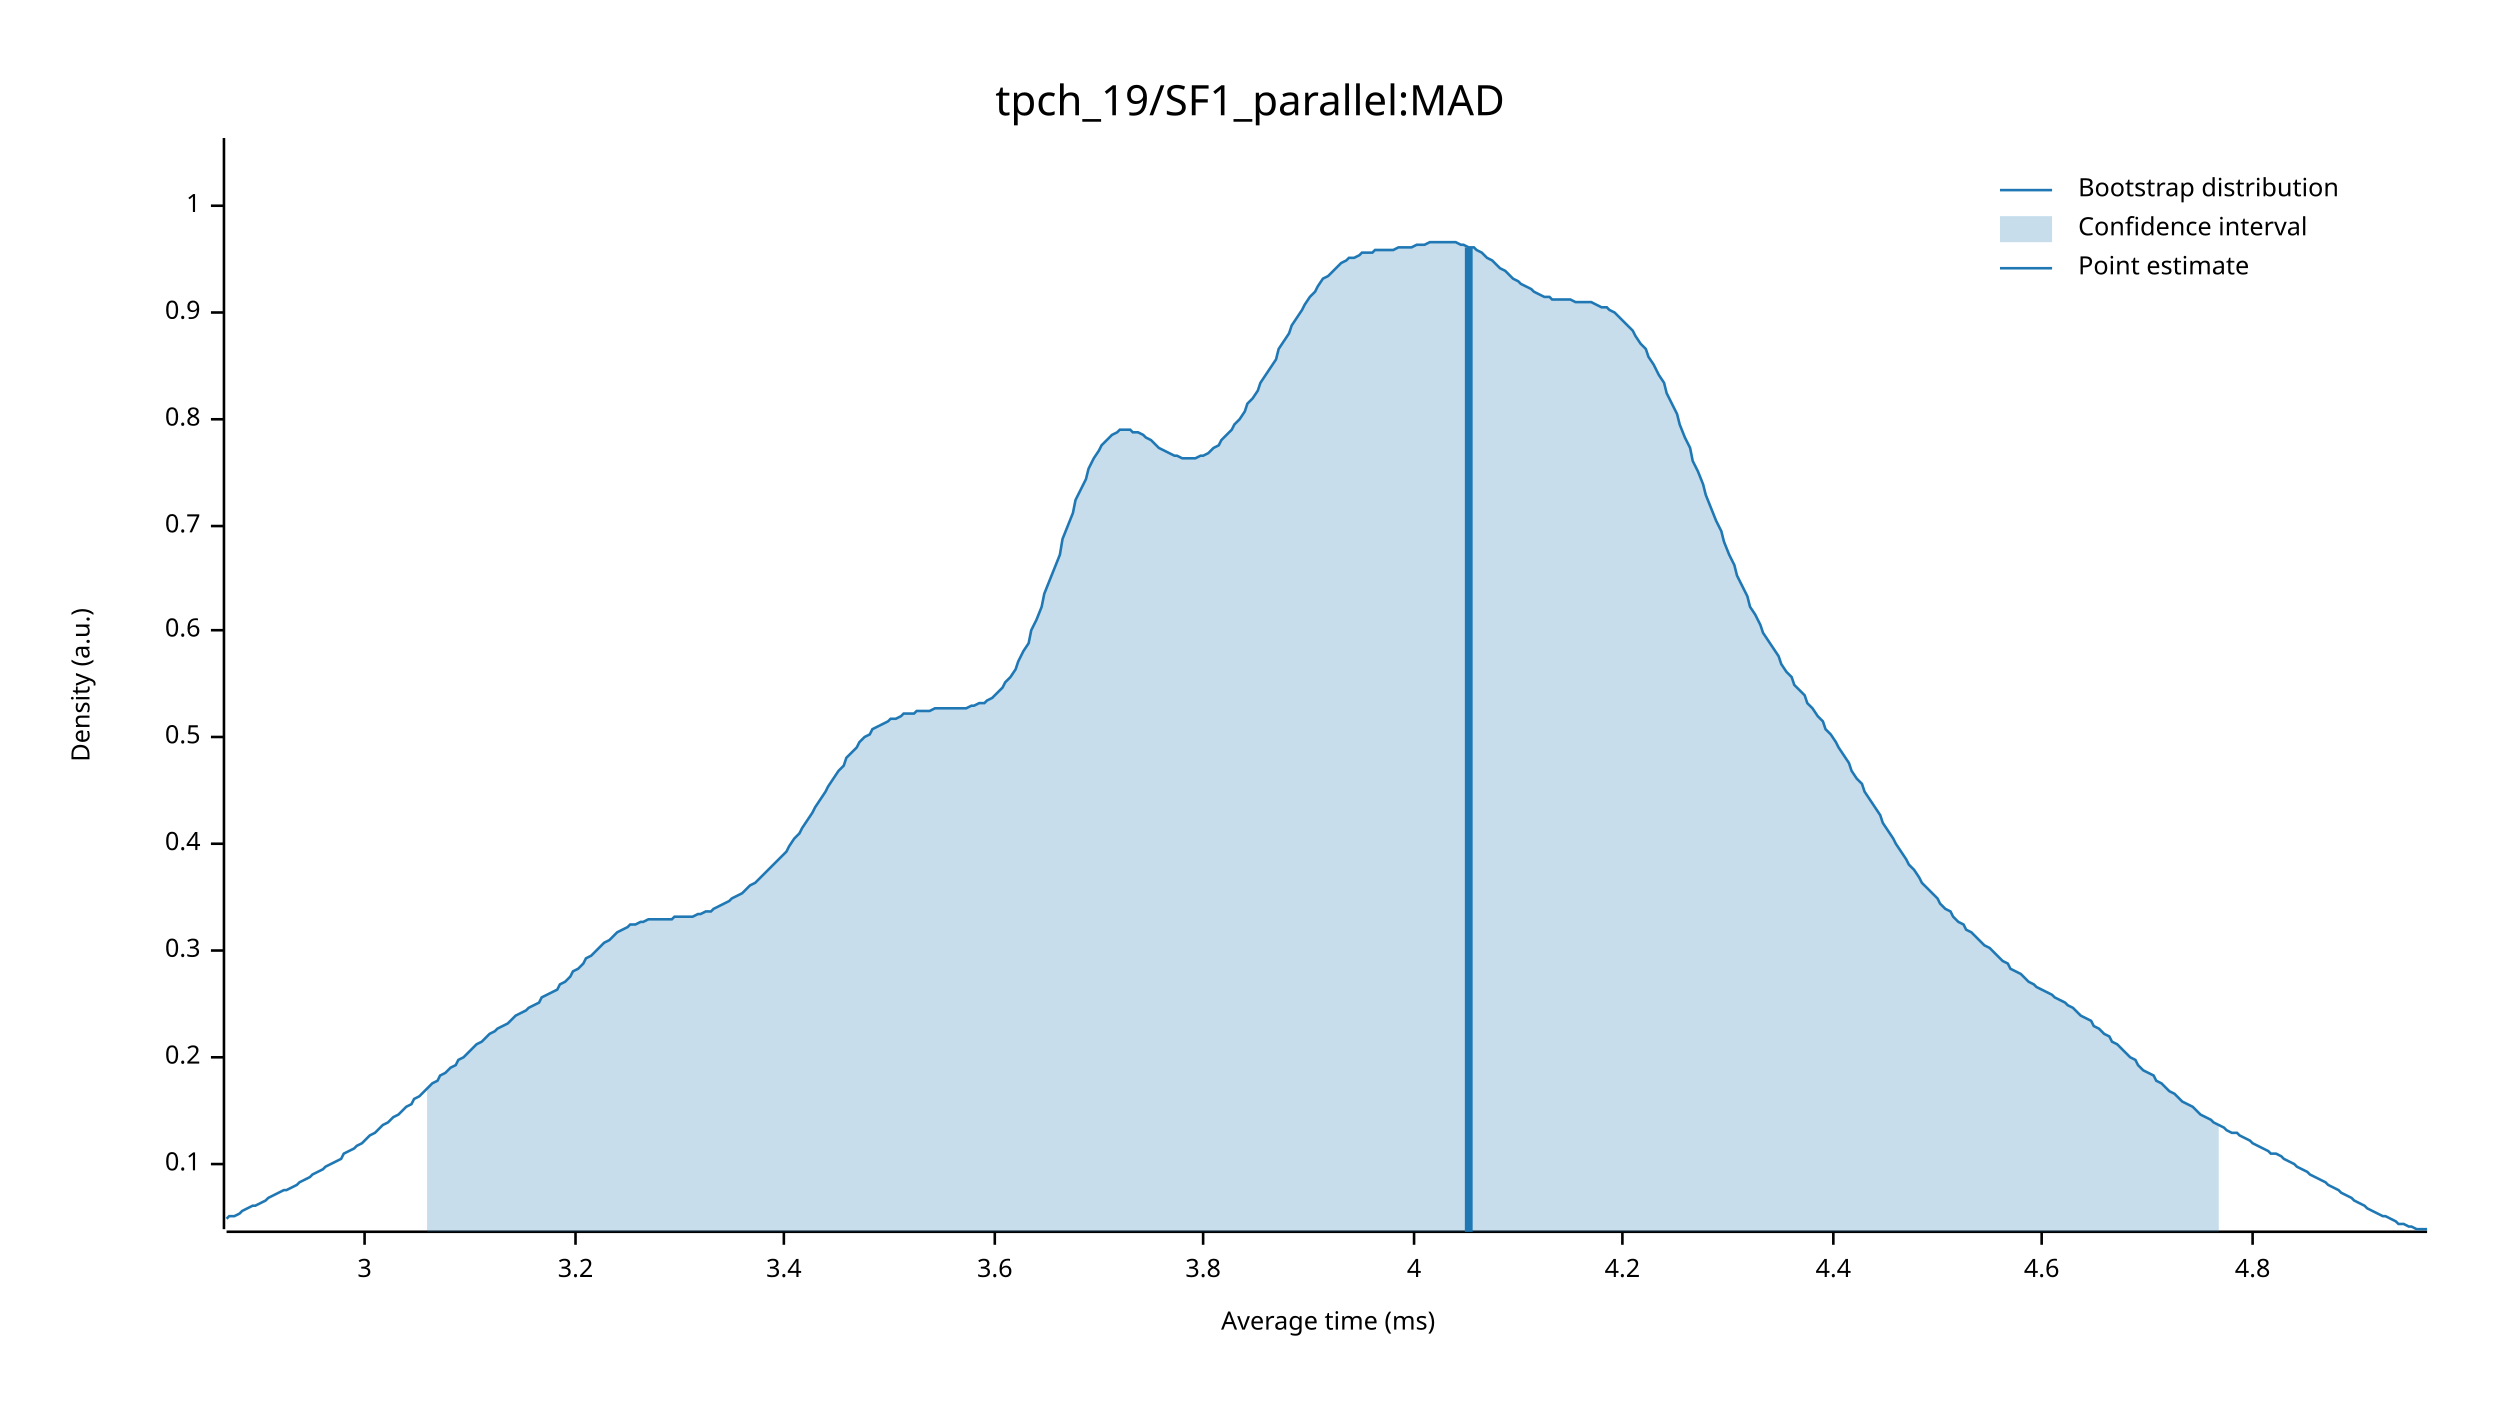
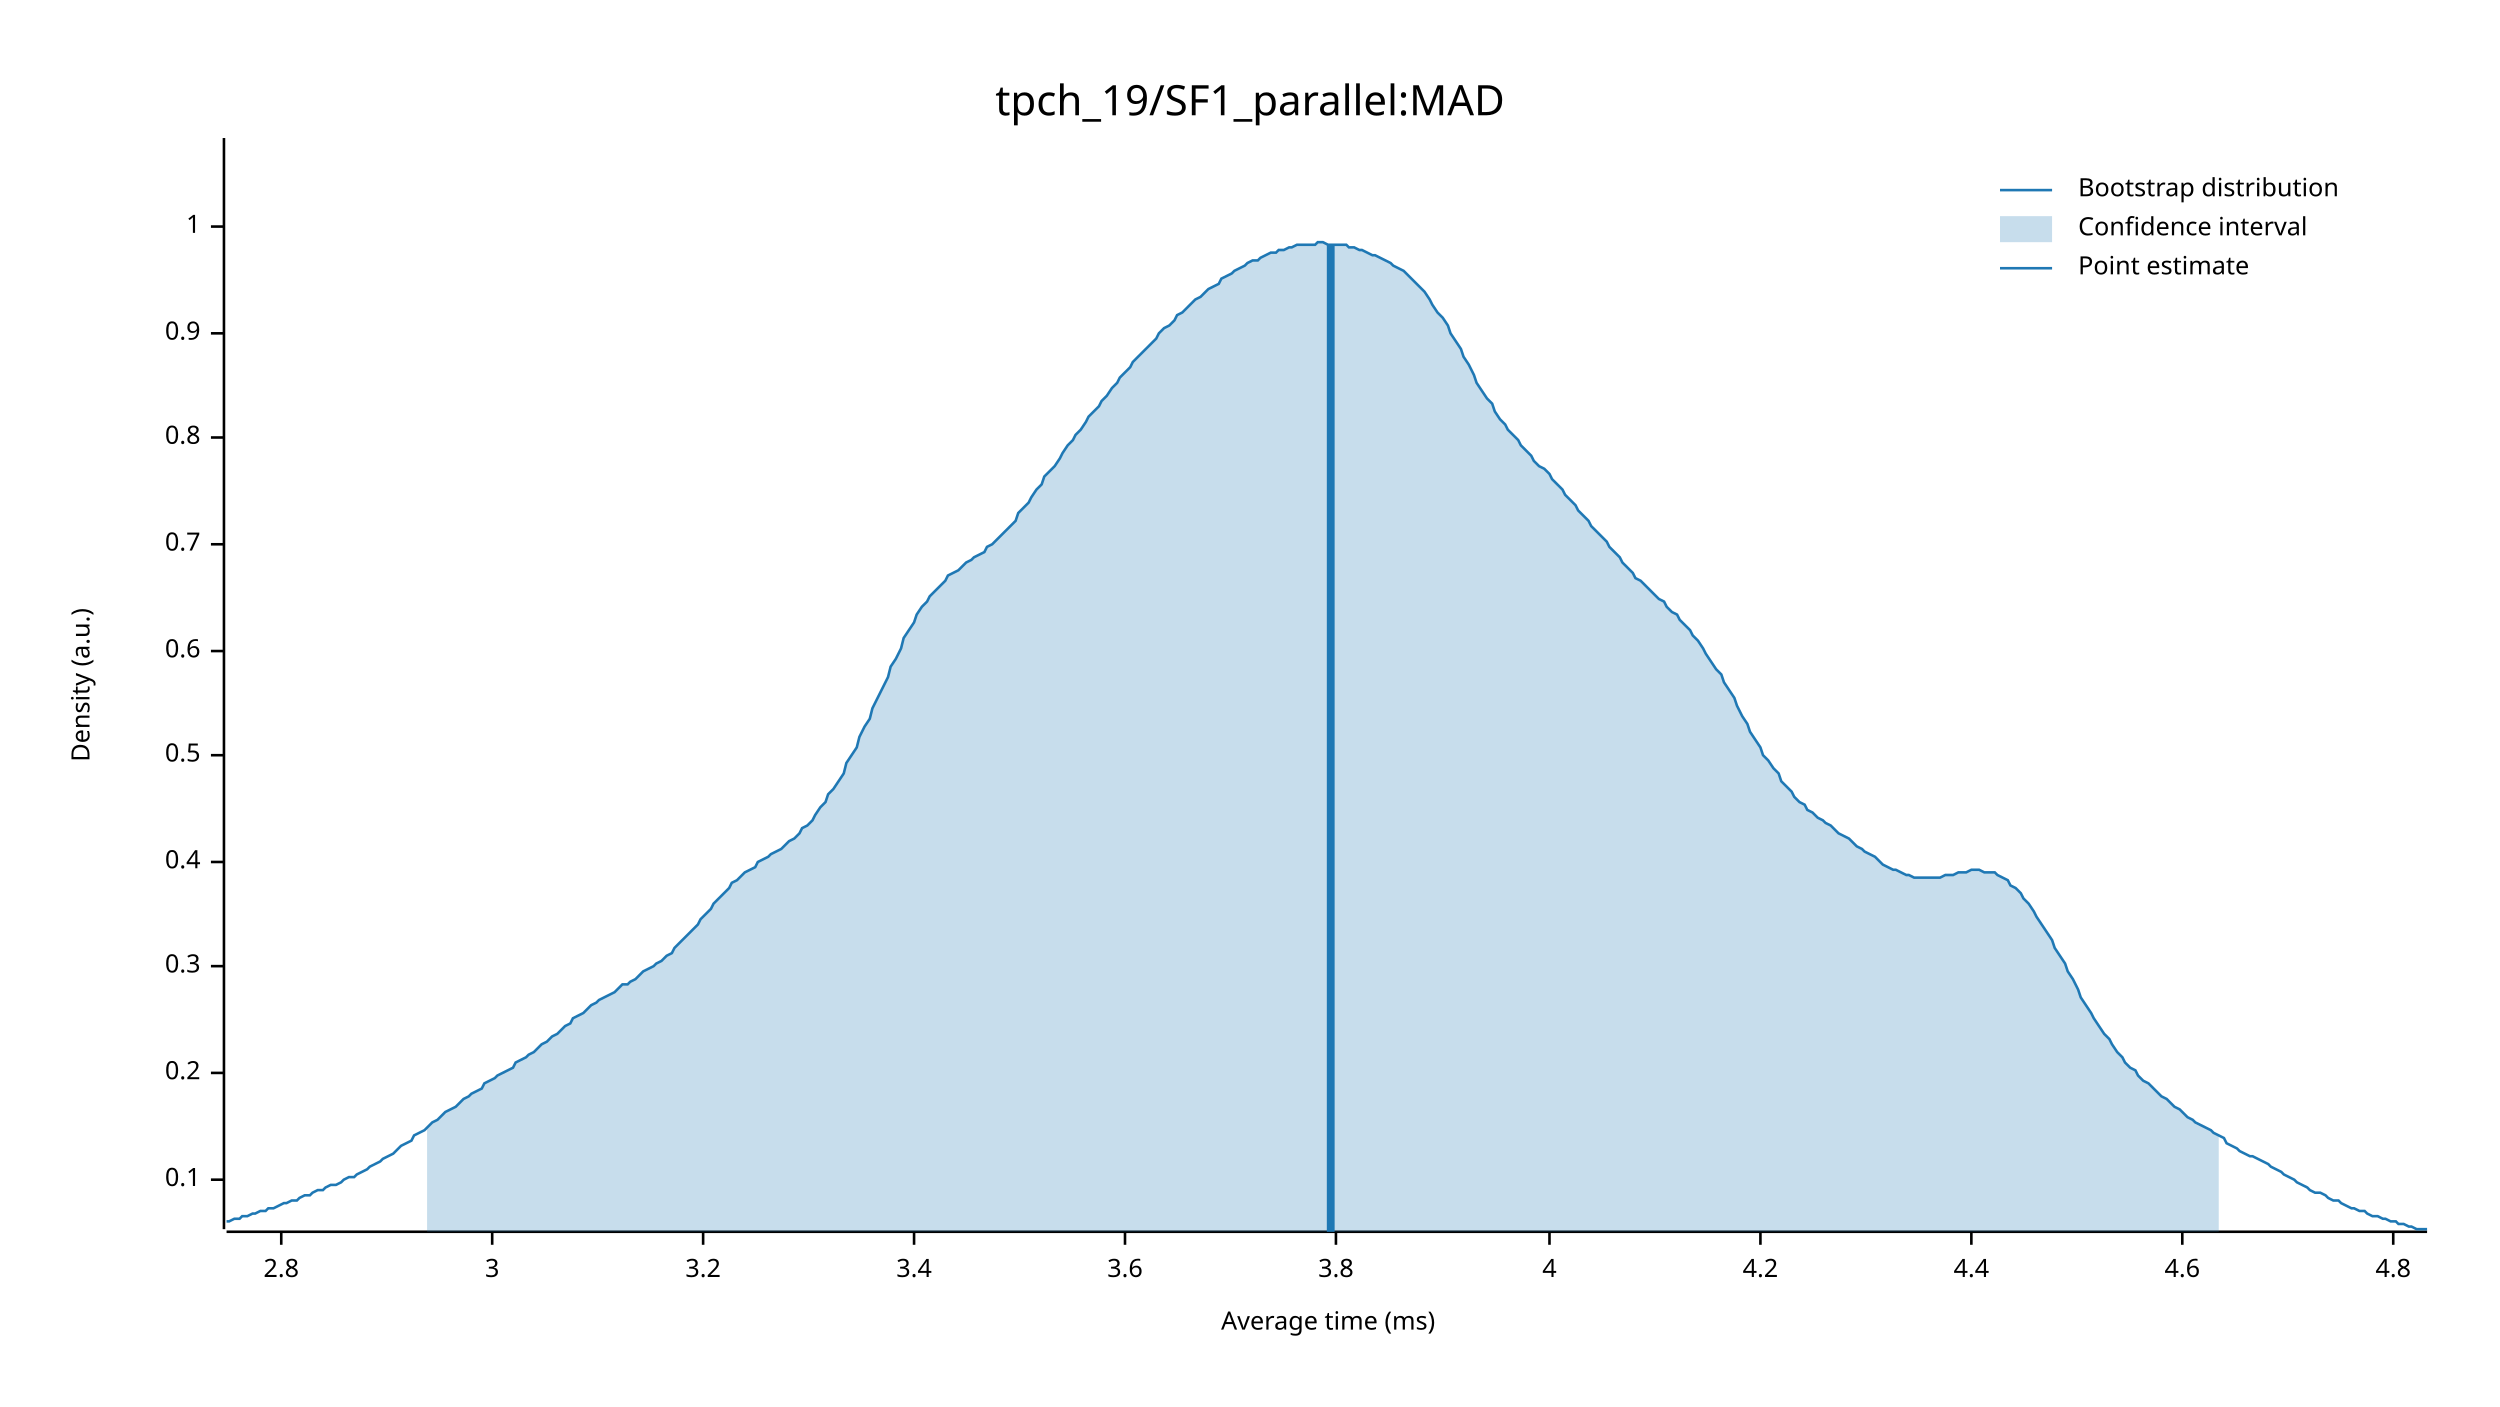
<svg xmlns="http://www.w3.org/2000/svg" width="960" height="540" viewBox="0 0 960 540">
  <text x="480" y="32" dy="0.76em" text-anchor="middle" font-family="sans-serif" font-size="16.129" opacity="1" fill="#000000">
tpch_19/SF1_parallel:MAD
</text>
  <text x="27" y="263" dy="0.76em" text-anchor="middle" font-family="sans-serif" font-size="9.677" opacity="1" fill="#000000" transform="rotate(270, 27, 263)">
Density (a.u.)
</text>
  <text x="510" y="513" dy="-0.5ex" text-anchor="middle" font-family="sans-serif" font-size="9.677" opacity="1" fill="#000000">
Average time (ms)
</text>
  <polyline fill="none" opacity="1" stroke="#000000" stroke-width="1" points="86,53 86,472 " />
-   <text x="77" y="447" dy="0.5ex" text-anchor="end" font-family="sans-serif" font-size="9.677" opacity="1" fill="#000000">
+   <text x="77" y="453" dy="0.5ex" text-anchor="end" font-family="sans-serif" font-size="9.677" opacity="1" fill="#000000">
0.1
</text>
-   <polyline fill="none" opacity="1" stroke="#000000" stroke-width="1" points="81,447 86,447 " />
-   <text x="77" y="406" dy="0.5ex" text-anchor="end" font-family="sans-serif" font-size="9.677" opacity="1" fill="#000000">
+   <polyline fill="none" opacity="1" stroke="#000000" stroke-width="1" points="81,453 86,453 " />
+   <text x="77" y="412" dy="0.5ex" text-anchor="end" font-family="sans-serif" font-size="9.677" opacity="1" fill="#000000">
0.2
</text>
-   <polyline fill="none" opacity="1" stroke="#000000" stroke-width="1" points="81,406 86,406 " />
-   <text x="77" y="365" dy="0.5ex" text-anchor="end" font-family="sans-serif" font-size="9.677" opacity="1" fill="#000000">
+   <polyline fill="none" opacity="1" stroke="#000000" stroke-width="1" points="81,412 86,412 " />
+   <text x="77" y="371" dy="0.5ex" text-anchor="end" font-family="sans-serif" font-size="9.677" opacity="1" fill="#000000">
0.3
</text>
-   <polyline fill="none" opacity="1" stroke="#000000" stroke-width="1" points="81,365 86,365 " />
-   <text x="77" y="324" dy="0.5ex" text-anchor="end" font-family="sans-serif" font-size="9.677" opacity="1" fill="#000000">
+   <polyline fill="none" opacity="1" stroke="#000000" stroke-width="1" points="81,371 86,371 " />
+   <text x="77" y="331" dy="0.5ex" text-anchor="end" font-family="sans-serif" font-size="9.677" opacity="1" fill="#000000">
0.4
</text>
-   <polyline fill="none" opacity="1" stroke="#000000" stroke-width="1" points="81,324 86,324 " />
-   <text x="77" y="283" dy="0.5ex" text-anchor="end" font-family="sans-serif" font-size="9.677" opacity="1" fill="#000000">
+   <polyline fill="none" opacity="1" stroke="#000000" stroke-width="1" points="81,331 86,331 " />
+   <text x="77" y="290" dy="0.5ex" text-anchor="end" font-family="sans-serif" font-size="9.677" opacity="1" fill="#000000">
0.5
</text>
-   <polyline fill="none" opacity="1" stroke="#000000" stroke-width="1" points="81,283 86,283 " />
-   <text x="77" y="242" dy="0.5ex" text-anchor="end" font-family="sans-serif" font-size="9.677" opacity="1" fill="#000000">
+   <polyline fill="none" opacity="1" stroke="#000000" stroke-width="1" points="81,290 86,290 " />
+   <text x="77" y="250" dy="0.5ex" text-anchor="end" font-family="sans-serif" font-size="9.677" opacity="1" fill="#000000">
0.6
</text>
-   <polyline fill="none" opacity="1" stroke="#000000" stroke-width="1" points="81,242 86,242 " />
-   <text x="77" y="202" dy="0.5ex" text-anchor="end" font-family="sans-serif" font-size="9.677" opacity="1" fill="#000000">
+   <polyline fill="none" opacity="1" stroke="#000000" stroke-width="1" points="81,250 86,250 " />
+   <text x="77" y="209" dy="0.5ex" text-anchor="end" font-family="sans-serif" font-size="9.677" opacity="1" fill="#000000">
0.7
</text>
-   <polyline fill="none" opacity="1" stroke="#000000" stroke-width="1" points="81,202 86,202 " />
-   <text x="77" y="161" dy="0.5ex" text-anchor="end" font-family="sans-serif" font-size="9.677" opacity="1" fill="#000000">
+   <polyline fill="none" opacity="1" stroke="#000000" stroke-width="1" points="81,209 86,209 " />
+   <text x="77" y="168" dy="0.5ex" text-anchor="end" font-family="sans-serif" font-size="9.677" opacity="1" fill="#000000">
0.8
</text>
-   <polyline fill="none" opacity="1" stroke="#000000" stroke-width="1" points="81,161 86,161 " />
-   <text x="77" y="120" dy="0.5ex" text-anchor="end" font-family="sans-serif" font-size="9.677" opacity="1" fill="#000000">
+   <polyline fill="none" opacity="1" stroke="#000000" stroke-width="1" points="81,168 86,168 " />
+   <text x="77" y="128" dy="0.5ex" text-anchor="end" font-family="sans-serif" font-size="9.677" opacity="1" fill="#000000">
0.9
</text>
-   <polyline fill="none" opacity="1" stroke="#000000" stroke-width="1" points="81,120 86,120 " />
-   <text x="77" y="79" dy="0.5ex" text-anchor="end" font-family="sans-serif" font-size="9.677" opacity="1" fill="#000000">
+   <polyline fill="none" opacity="1" stroke="#000000" stroke-width="1" points="81,128 86,128 " />
+   <text x="77" y="87" dy="0.5ex" text-anchor="end" font-family="sans-serif" font-size="9.677" opacity="1" fill="#000000">
1
</text>
-   <polyline fill="none" opacity="1" stroke="#000000" stroke-width="1" points="81,79 86,79 " />
+   <polyline fill="none" opacity="1" stroke="#000000" stroke-width="1" points="81,87 86,87 " />
  <polyline fill="none" opacity="1" stroke="#000000" stroke-width="1" points="87,473 932,473 " />
-   <text x="140" y="483" dy="0.76em" text-anchor="middle" font-family="sans-serif" font-size="9.677" opacity="1" fill="#000000">
+   <text x="108" y="483" dy="0.76em" text-anchor="middle" font-family="sans-serif" font-size="9.677" opacity="1" fill="#000000">
+ 2.8
+ </text>
+   <polyline fill="none" opacity="1" stroke="#000000" stroke-width="1" points="108,473 108,478 " />
+   <text x="189" y="483" dy="0.76em" text-anchor="middle" font-family="sans-serif" font-size="9.677" opacity="1" fill="#000000">
3
</text>
-   <polyline fill="none" opacity="1" stroke="#000000" stroke-width="1" points="140,473 140,478 " />
-   <text x="221" y="483" dy="0.76em" text-anchor="middle" font-family="sans-serif" font-size="9.677" opacity="1" fill="#000000">
+   <polyline fill="none" opacity="1" stroke="#000000" stroke-width="1" points="189,473 189,478 " />
+   <text x="270" y="483" dy="0.76em" text-anchor="middle" font-family="sans-serif" font-size="9.677" opacity="1" fill="#000000">
3.2
</text>
-   <polyline fill="none" opacity="1" stroke="#000000" stroke-width="1" points="221,473 221,478 " />
-   <text x="301" y="483" dy="0.76em" text-anchor="middle" font-family="sans-serif" font-size="9.677" opacity="1" fill="#000000">
+   <polyline fill="none" opacity="1" stroke="#000000" stroke-width="1" points="270,473 270,478 " />
+   <text x="351" y="483" dy="0.76em" text-anchor="middle" font-family="sans-serif" font-size="9.677" opacity="1" fill="#000000">
3.4
</text>
-   <polyline fill="none" opacity="1" stroke="#000000" stroke-width="1" points="301,473 301,478 " />
-   <text x="382" y="483" dy="0.76em" text-anchor="middle" font-family="sans-serif" font-size="9.677" opacity="1" fill="#000000">
+   <polyline fill="none" opacity="1" stroke="#000000" stroke-width="1" points="351,473 351,478 " />
+   <text x="432" y="483" dy="0.76em" text-anchor="middle" font-family="sans-serif" font-size="9.677" opacity="1" fill="#000000">
3.6
</text>
-   <polyline fill="none" opacity="1" stroke="#000000" stroke-width="1" points="382,473 382,478 " />
-   <text x="462" y="483" dy="0.76em" text-anchor="middle" font-family="sans-serif" font-size="9.677" opacity="1" fill="#000000">
+   <polyline fill="none" opacity="1" stroke="#000000" stroke-width="1" points="432,473 432,478 " />
+   <text x="513" y="483" dy="0.76em" text-anchor="middle" font-family="sans-serif" font-size="9.677" opacity="1" fill="#000000">
3.8
</text>
-   <polyline fill="none" opacity="1" stroke="#000000" stroke-width="1" points="462,473 462,478 " />
-   <text x="543" y="483" dy="0.76em" text-anchor="middle" font-family="sans-serif" font-size="9.677" opacity="1" fill="#000000">
+   <polyline fill="none" opacity="1" stroke="#000000" stroke-width="1" points="513,473 513,478 " />
+   <text x="595" y="483" dy="0.76em" text-anchor="middle" font-family="sans-serif" font-size="9.677" opacity="1" fill="#000000">
4
</text>
-   <polyline fill="none" opacity="1" stroke="#000000" stroke-width="1" points="543,473 543,478 " />
-   <text x="623" y="483" dy="0.76em" text-anchor="middle" font-family="sans-serif" font-size="9.677" opacity="1" fill="#000000">
+   <polyline fill="none" opacity="1" stroke="#000000" stroke-width="1" points="595,473 595,478 " />
+   <text x="676" y="483" dy="0.76em" text-anchor="middle" font-family="sans-serif" font-size="9.677" opacity="1" fill="#000000">
4.2
</text>
-   <polyline fill="none" opacity="1" stroke="#000000" stroke-width="1" points="623,473 623,478 " />
-   <text x="704" y="483" dy="0.76em" text-anchor="middle" font-family="sans-serif" font-size="9.677" opacity="1" fill="#000000">
+   <polyline fill="none" opacity="1" stroke="#000000" stroke-width="1" points="676,473 676,478 " />
+   <text x="757" y="483" dy="0.76em" text-anchor="middle" font-family="sans-serif" font-size="9.677" opacity="1" fill="#000000">
4.4
</text>
-   <polyline fill="none" opacity="1" stroke="#000000" stroke-width="1" points="704,473 704,478 " />
-   <text x="784" y="483" dy="0.76em" text-anchor="middle" font-family="sans-serif" font-size="9.677" opacity="1" fill="#000000">
+   <polyline fill="none" opacity="1" stroke="#000000" stroke-width="1" points="757,473 757,478 " />
+   <text x="838" y="483" dy="0.76em" text-anchor="middle" font-family="sans-serif" font-size="9.677" opacity="1" fill="#000000">
4.6
</text>
-   <polyline fill="none" opacity="1" stroke="#000000" stroke-width="1" points="784,473 784,478 " />
-   <text x="865" y="483" dy="0.76em" text-anchor="middle" font-family="sans-serif" font-size="9.677" opacity="1" fill="#000000">
+   <polyline fill="none" opacity="1" stroke="#000000" stroke-width="1" points="838,473 838,478 " />
+   <text x="919" y="483" dy="0.76em" text-anchor="middle" font-family="sans-serif" font-size="9.677" opacity="1" fill="#000000">
4.8
</text>
-   <polyline fill="none" opacity="1" stroke="#000000" stroke-width="1" points="865,473 865,478 " />
-   <polyline fill="none" opacity="1" stroke="#1F78B4" stroke-width="1" points="87,468 88,467 90,467 92,466 93,465 95,464 97,463 98,463 100,462 102,461 103,460 105,459 107,458 109,457 110,457 112,456 114,455 115,454 117,453 119,452 120,451 122,450 124,449 125,448 127,447 129,446 131,445 132,443 134,442 136,441 137,440 139,439 141,437 142,436 144,435 146,433 147,432 149,431 151,429 153,428 154,427 156,425 158,424 159,422 161,421 163,419 164,418 166,416 168,415 169,413 171,412 173,410 175,409 176,407 178,406 180,404 181,403 183,401 185,400 186,399 188,397 190,396 191,395 193,394 195,393 197,391 198,390 200,389 202,388 203,387 205,386 207,385 208,383 210,382 212,381 214,380 215,378 217,377 219,375 220,373 222,372 224,370 225,368 227,367 229,365 230,364 232,362 234,361 236,359 237,358 239,357 241,356 242,355 244,355 246,354 247,354 249,353 251,353 252,353 254,353 256,353 258,353 259,352 261,352 263,352 264,352 266,352 268,351 269,351 271,350 273,350 274,349 276,348 278,347 280,346 281,345 283,344 285,343 286,342 288,340 290,339 291,338 293,336 295,334 296,333 298,331 300,329 302,327 303,325 305,322 307,320 308,318 310,315 312,312 313,310 315,307 317,304 318,302 320,299 322,296 324,294 325,291 327,289 329,287 330,285 332,283 334,282 335,280 337,279 339,278 341,277 342,276 344,276 346,275 347,274 349,274 351,274 352,273 354,273 356,273 357,273 359,272 361,272 363,272 364,272 366,272 368,272 369,272 371,272 373,271 374,271 376,270 378,270 379,269 381,268 383,266 385,264 386,262 388,260 390,257 391,254 393,250 395,247 396,242 398,238 400,233 401,228 403,223 405,218 407,213 408,207 410,202 412,197 413,192 415,188 417,184 418,180 420,176 422,173 423,171 425,169 427,167 429,166 430,165 432,165 434,165 435,166 437,166 439,167 440,168 442,169 444,171 445,172 447,173 449,174 451,175 452,175 454,176 456,176 457,176 459,176 461,175 462,175 464,174 466,172 468,171 469,169 471,167 473,165 474,163 476,161 478,158 479,155 481,153 483,150 484,147 486,144 488,141 490,138 491,134 493,131 495,128 496,125 498,122 500,119 501,117 503,114 505,112 506,110 508,107 510,106 512,104 513,103 515,101 517,100 518,99 520,99 522,98 523,97 525,97 527,97 528,96 530,96 532,96 534,96 535,96 537,95 539,95 540,95 542,95 544,94 545,94 547,94 549,93 550,93 552,93 554,93 556,93 557,93 559,93 561,94 562,94 564,95 566,95 567,96 569,97 571,99 573,100 574,101 576,103 578,104 579,105 581,107 583,108 584,109 586,110 588,111 589,112 591,113 593,114 595,114 596,115 598,115 600,115 601,115 603,115 605,116 606,116 608,116 610,116 611,116 613,117 615,118 617,118 618,119 620,120 622,122 623,123 625,125 627,127 628,129 630,132 632,134 633,137 635,140 637,144 639,147 640,151 642,155 644,159 645,163 647,168 649,172 650,177 652,181 654,186 655,190 657,195 659,200 661,204 662,208 664,213 666,217 667,221 669,225 671,229 672,233 674,236 676,240 677,243 679,246 681,249 683,252 684,255 686,258 688,260 689,263 691,265 693,267 694,270 696,272 698,275 700,277 701,280 703,282 705,285 706,287 708,290 710,293 711,296 713,299 715,301 716,304 718,307 720,310 722,313 723,316 725,319 727,322 728,324 730,327 732,330 733,332 735,334 737,337 738,339 740,341 742,343 744,345 745,347 747,349 749,350 750,352 752,354 754,355 755,357 757,358 759,360 760,361 762,363 764,364 766,366 767,367 769,369 771,370 772,372 774,373 776,374 777,375 779,377 781,378 782,379 784,380 786,381 788,382 789,383 791,384 793,385 794,386 796,387 798,389 799,390 801,391 803,392 804,394 806,395 808,397 810,398 811,400 813,401 815,403 816,404 818,406 820,407 821,409 823,411 825,412 827,413 828,415 830,416 832,418 833,419 835,420 837,422 838,423 840,424 842,425 843,426 845,428 847,429 849,430 850,431 852,432 854,433 855,434 857,435 859,435 860,436 862,437 864,438 865,439 867,440 869,441 871,442 872,443 874,443 876,444 877,445 879,446 881,447 882,448 884,449 886,450 887,451 889,452 891,453 893,454 894,455 896,456 898,457 899,458 901,459 903,460 904,461 906,462 908,463 909,464 911,465 913,466 915,467 916,467 918,468 920,469 921,470 923,470 925,471 926,471 928,472 930,472 932,472 " />
-   <polygon opacity="0.25" fill="#1F78B4" points="164,418 166,416 168,415 169,413 171,412 173,410 175,409 176,407 178,406 180,404 181,403 183,401 185,400 186,399 188,397 190,396 191,395 193,394 195,393 197,391 198,390 200,389 202,388 203,387 205,386 207,385 208,383 210,382 212,381 214,380 215,378 217,377 219,375 220,373 222,372 224,370 225,368 227,367 229,365 230,364 232,362 234,361 236,359 237,358 239,357 241,356 242,355 244,355 246,354 247,354 249,353 251,353 252,353 254,353 256,353 258,353 259,352 261,352 263,352 264,352 266,352 268,351 269,351 271,350 273,350 274,349 276,348 278,347 280,346 281,345 283,344 285,343 286,342 288,340 290,339 291,338 293,336 295,334 296,333 298,331 300,329 302,327 303,325 305,322 307,320 308,318 310,315 312,312 313,310 315,307 317,304 318,302 320,299 322,296 324,294 325,291 327,289 329,287 330,285 332,283 334,282 335,280 337,279 339,278 341,277 342,276 344,276 346,275 347,274 349,274 351,274 352,273 354,273 356,273 357,273 359,272 361,272 363,272 364,272 366,272 368,272 369,272 371,272 373,271 374,271 376,270 378,270 379,269 381,268 383,266 385,264 386,262 388,260 390,257 391,254 393,250 395,247 396,242 398,238 400,233 401,228 403,223 405,218 407,213 408,207 410,202 412,197 413,192 415,188 417,184 418,180 420,176 422,173 423,171 425,169 427,167 429,166 430,165 432,165 434,165 435,166 437,166 439,167 440,168 442,169 444,171 445,172 447,173 449,174 451,175 452,175 454,176 456,176 457,176 459,176 461,175 462,175 464,174 466,172 468,171 469,169 471,167 473,165 474,163 476,161 478,158 479,155 481,153 483,150 484,147 486,144 488,141 490,138 491,134 493,131 495,128 496,125 498,122 500,119 501,117 503,114 505,112 506,110 508,107 510,106 512,104 513,103 515,101 517,100 518,99 520,99 522,98 523,97 525,97 527,97 528,96 530,96 532,96 534,96 535,96 537,95 539,95 540,95 542,95 544,94 545,94 547,94 549,93 550,93 552,93 554,93 556,93 557,93 559,93 561,94 562,94 564,95 566,95 567,96 569,97 571,99 573,100 574,101 576,103 578,104 579,105 581,107 583,108 584,109 586,110 588,111 589,112 591,113 593,114 595,114 596,115 598,115 600,115 601,115 603,115 605,116 606,116 608,116 610,116 611,116 613,117 615,118 617,118 618,119 620,120 622,122 623,123 625,125 627,127 628,129 630,132 632,134 633,137 635,140 637,144 639,147 640,151 642,155 644,159 645,163 647,168 649,172 650,177 652,181 654,186 655,190 657,195 659,200 661,204 662,208 664,213 666,217 667,221 669,225 671,229 672,233 674,236 676,240 677,243 679,246 681,249 683,252 684,255 686,258 688,260 689,263 691,265 693,267 694,270 696,272 698,275 700,277 701,280 703,282 705,285 706,287 708,290 710,293 711,296 713,299 715,301 716,304 718,307 720,310 722,313 723,316 725,319 727,322 728,324 730,327 732,330 733,332 735,334 737,337 738,339 740,341 742,343 744,345 745,347 747,349 749,350 750,352 752,354 754,355 755,357 757,358 759,360 760,361 762,363 764,364 766,366 767,367 769,369 771,370 772,372 774,373 776,374 777,375 779,377 781,378 782,379 784,380 786,381 788,382 789,383 791,384 793,385 794,386 796,387 798,389 799,390 801,391 803,392 804,394 806,395 808,397 810,398 811,400 813,401 815,403 816,404 818,406 820,407 821,409 823,411 825,412 827,413 828,415 830,416 832,418 833,419 835,420 837,422 838,423 840,424 842,425 843,426 845,428 847,429 849,430 850,431 852,432 852,473 164,473 " />
-   <polyline fill="none" opacity="1" stroke="#1F78B4" stroke-width="3" points="564,473 564,95 " />
+   <polyline fill="none" opacity="1" stroke="#000000" stroke-width="1" points="919,473 919,478 " />
+   <polyline fill="none" opacity="1" stroke="#1F78B4" stroke-width="1" points="87,469 88,469 90,468 92,468 93,467 95,467 97,466 98,466 100,465 102,465 103,464 105,464 107,463 109,462 110,462 112,461 114,461 115,460 117,459 119,459 120,458 122,457 124,457 125,456 127,455 129,455 131,454 132,453 134,452 136,452 137,451 139,450 141,449 142,448 144,447 146,446 147,445 149,444 151,443 153,441 154,440 156,439 158,438 159,436 161,435 163,434 164,433 166,431 168,430 169,429 171,427 173,426 175,425 176,424 178,422 180,421 181,420 183,419 185,418 186,416 188,415 190,414 191,413 193,412 195,411 197,410 198,408 200,407 202,406 203,405 205,404 207,402 208,401 210,400 212,398 214,397 215,396 217,394 219,393 220,391 222,390 224,389 225,388 227,386 229,385 230,384 232,383 234,382 236,381 237,380 239,378 241,378 242,377 244,376 246,374 247,373 249,372 251,371 252,370 254,369 256,367 258,366 259,364 261,362 263,360 264,359 266,357 268,355 269,353 271,351 273,349 274,347 276,345 278,343 280,341 281,339 283,338 285,336 286,335 288,334 290,333 291,331 293,330 295,329 296,328 298,327 300,326 302,324 303,323 305,322 307,320 308,318 310,317 312,315 313,313 315,310 317,308 318,305 320,303 322,300 324,297 325,293 327,290 329,287 330,283 332,279 334,276 335,272 337,268 339,264 341,260 342,256 344,253 346,249 347,245 349,242 351,239 352,236 354,233 356,231 357,229 359,227 361,225 363,223 364,221 366,220 368,219 369,218 371,216 373,215 374,214 376,213 378,212 379,210 381,209 383,207 385,205 386,204 388,202 390,200 391,197 393,195 395,193 396,191 398,188 400,186 401,183 403,181 405,179 407,176 408,174 410,171 412,169 413,167 415,165 417,162 418,160 420,158 422,156 423,154 425,152 427,149 429,147 430,145 432,143 434,141 435,139 437,137 439,135 440,134 442,132 444,130 445,128 447,126 449,125 451,123 452,121 454,120 456,118 457,117 459,115 461,114 462,113 464,111 466,110 468,109 469,107 471,106 473,105 474,104 476,103 478,102 479,101 481,100 483,100 484,99 486,98 488,97 490,97 491,96 493,96 495,95 496,95 498,94 500,94 501,94 503,94 505,94 506,93 508,93 510,94 512,94 513,94 515,94 517,94 518,95 520,95 522,96 523,96 525,97 527,98 528,98 530,99 532,100 534,101 535,102 537,103 539,104 540,105 542,107 544,109 545,110 547,112 549,115 550,117 552,120 554,122 556,125 557,128 559,131 561,134 562,137 564,140 566,144 567,147 569,150 571,153 573,155 574,158 576,161 578,163 579,165 581,167 583,169 584,171 586,173 588,175 589,177 591,179 593,180 595,182 596,184 598,186 600,188 601,190 603,192 605,194 606,196 608,198 610,200 611,202 613,204 615,206 617,208 618,210 620,212 622,214 623,216 625,218 627,220 628,222 630,223 632,225 633,226 635,228 637,230 639,231 640,233 642,235 644,236 645,238 647,240 649,242 650,244 652,246 654,249 655,251 657,254 659,257 661,259 662,262 664,265 666,268 667,271 669,275 671,278 672,281 674,284 676,287 677,290 679,292 681,295 683,297 684,300 686,302 688,304 689,306 691,308 693,309 694,311 696,312 698,314 700,315 701,316 703,317 705,319 706,320 708,321 710,322 711,323 713,325 715,326 716,327 718,328 720,329 722,331 723,332 725,333 727,334 728,334 730,335 732,336 733,336 735,337 737,337 738,337 740,337 742,337 744,337 745,337 747,336 749,336 750,336 752,335 754,335 755,335 757,334 759,334 760,334 762,335 764,335 766,335 767,336 769,337 771,338 772,340 774,341 776,343 777,345 779,347 781,350 782,352 784,355 786,358 788,361 789,364 791,367 793,370 794,373 796,376 798,380 799,383 801,386 803,389 804,391 806,394 808,397 810,399 811,401 813,404 815,406 816,408 818,410 820,411 821,413 823,415 825,416 827,418 828,419 830,421 832,422 833,423 835,425 837,426 838,427 840,429 842,430 843,431 845,432 847,433 849,434 850,435 852,436 854,437 855,439 857,440 859,441 860,442 862,443 864,444 865,444 867,445 869,446 871,447 872,448 874,449 876,450 877,451 879,452 881,453 882,454 884,455 886,456 887,457 889,458 891,458 893,459 894,460 896,461 898,461 899,462 901,463 903,464 904,464 906,465 908,465 909,466 911,467 913,467 915,468 916,468 918,469 920,469 921,470 923,470 925,471 926,471 928,472 930,472 932,472 " />
+   <polygon opacity="0.25" fill="#1F78B4" points="164,433 166,431 168,430 169,429 171,427 173,426 175,425 176,424 178,422 180,421 181,420 183,419 185,418 186,416 188,415 190,414 191,413 193,412 195,411 197,410 198,408 200,407 202,406 203,405 205,404 207,402 208,401 210,400 212,398 214,397 215,396 217,394 219,393 220,391 222,390 224,389 225,388 227,386 229,385 230,384 232,383 234,382 236,381 237,380 239,378 241,378 242,377 244,376 246,374 247,373 249,372 251,371 252,370 254,369 256,367 258,366 259,364 261,362 263,360 264,359 266,357 268,355 269,353 271,351 273,349 274,347 276,345 278,343 280,341 281,339 283,338 285,336 286,335 288,334 290,333 291,331 293,330 295,329 296,328 298,327 300,326 302,324 303,323 305,322 307,320 308,318 310,317 312,315 313,313 315,310 317,308 318,305 320,303 322,300 324,297 325,293 327,290 329,287 330,283 332,279 334,276 335,272 337,268 339,264 341,260 342,256 344,253 346,249 347,245 349,242 351,239 352,236 354,233 356,231 357,229 359,227 361,225 363,223 364,221 366,220 368,219 369,218 371,216 373,215 374,214 376,213 378,212 379,210 381,209 383,207 385,205 386,204 388,202 390,200 391,197 393,195 395,193 396,191 398,188 400,186 401,183 403,181 405,179 407,176 408,174 410,171 412,169 413,167 415,165 417,162 418,160 420,158 422,156 423,154 425,152 427,149 429,147 430,145 432,143 434,141 435,139 437,137 439,135 440,134 442,132 444,130 445,128 447,126 449,125 451,123 452,121 454,120 456,118 457,117 459,115 461,114 462,113 464,111 466,110 468,109 469,107 471,106 473,105 474,104 476,103 478,102 479,101 481,100 483,100 484,99 486,98 488,97 490,97 491,96 493,96 495,95 496,95 498,94 500,94 501,94 503,94 505,94 506,93 508,93 510,94 512,94 513,94 515,94 517,94 518,95 520,95 522,96 523,96 525,97 527,98 528,98 530,99 532,100 534,101 535,102 537,103 539,104 540,105 542,107 544,109 545,110 547,112 549,115 550,117 552,120 554,122 556,125 557,128 559,131 561,134 562,137 564,140 566,144 567,147 569,150 571,153 573,155 574,158 576,161 578,163 579,165 581,167 583,169 584,171 586,173 588,175 589,177 591,179 593,180 595,182 596,184 598,186 600,188 601,190 603,192 605,194 606,196 608,198 610,200 611,202 613,204 615,206 617,208 618,210 620,212 622,214 623,216 625,218 627,220 628,222 630,223 632,225 633,226 635,228 637,230 639,231 640,233 642,235 644,236 645,238 647,240 649,242 650,244 652,246 654,249 655,251 657,254 659,257 661,259 662,262 664,265 666,268 667,271 669,275 671,278 672,281 674,284 676,287 677,290 679,292 681,295 683,297 684,300 686,302 688,304 689,306 691,308 693,309 694,311 696,312 698,314 700,315 701,316 703,317 705,319 706,320 708,321 710,322 711,323 713,325 715,326 716,327 718,328 720,329 722,331 723,332 725,333 727,334 728,334 730,335 732,336 733,336 735,337 737,337 738,337 740,337 742,337 744,337 745,337 747,336 749,336 750,336 752,335 754,335 755,335 757,334 759,334 760,334 762,335 764,335 766,335 767,336 769,337 771,338 772,340 774,341 776,343 777,345 779,347 781,350 782,352 784,355 786,358 788,361 789,364 791,367 793,370 794,373 796,376 798,380 799,383 801,386 803,389 804,391 806,394 808,397 810,399 811,401 813,404 815,406 816,408 818,410 820,411 821,413 823,415 825,416 827,418 828,419 830,421 832,422 833,423 835,425 837,426 838,427 840,429 842,430 843,431 845,432 847,433 849,434 850,435 852,436 852,473 164,473 " />
+   <polyline fill="none" opacity="1" stroke="#1F78B4" stroke-width="3" points="511,473 511,94 " />
  <text x="798" y="68" dy="0.76em" text-anchor="start" font-family="sans-serif" font-size="9.677" opacity="1" fill="#000000">
Bootstrap distribution
</text>
  <text x="798" y="83" dy="0.76em" text-anchor="start" font-family="sans-serif" font-size="9.677" opacity="1" fill="#000000">
Confidence interval
</text>
  <text x="798" y="98" dy="0.76em" text-anchor="start" font-family="sans-serif" font-size="9.677" opacity="1" fill="#000000">
Point estimate
</text>
  <polyline fill="none" opacity="1" stroke="#1F78B4" stroke-width="1" points="768,73 788,73 " />
  <rect x="768" y="83" width="20" height="10" opacity="0.25" fill="#1F78B4" stroke="none" />
  <polyline fill="none" opacity="1" stroke="#1F78B4" stroke-width="1" points="768,103 788,103 " />
</svg>
